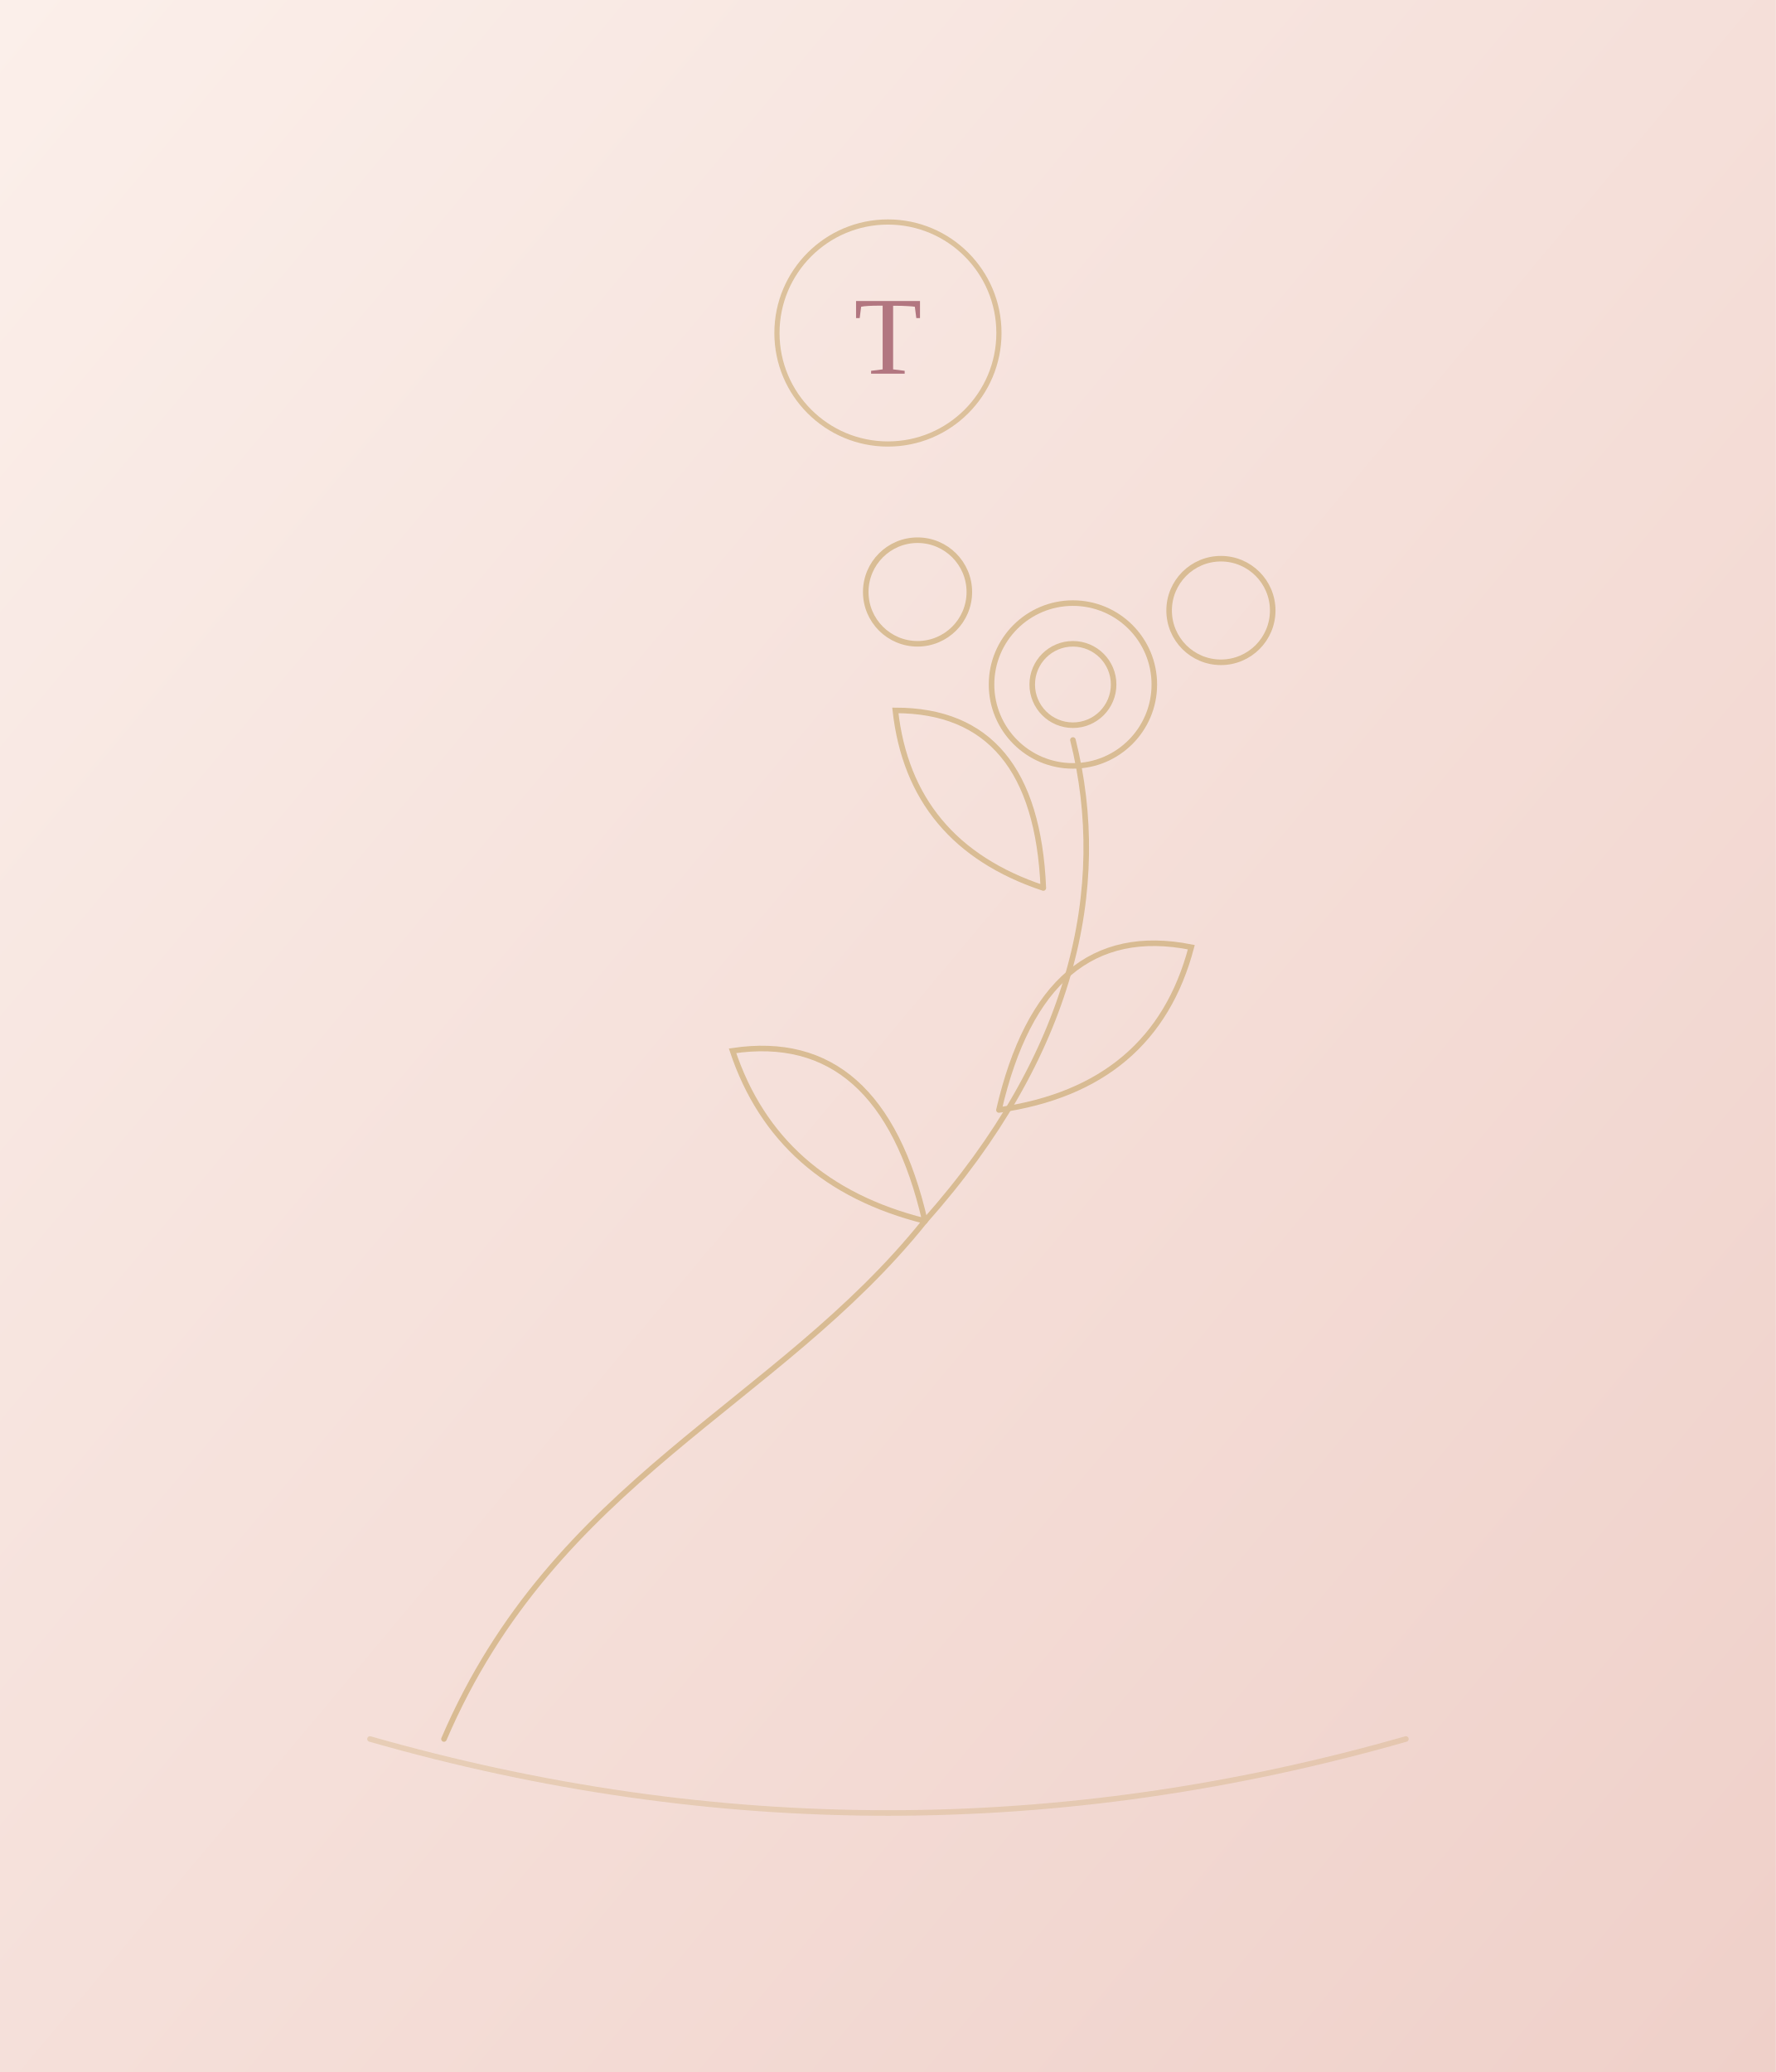
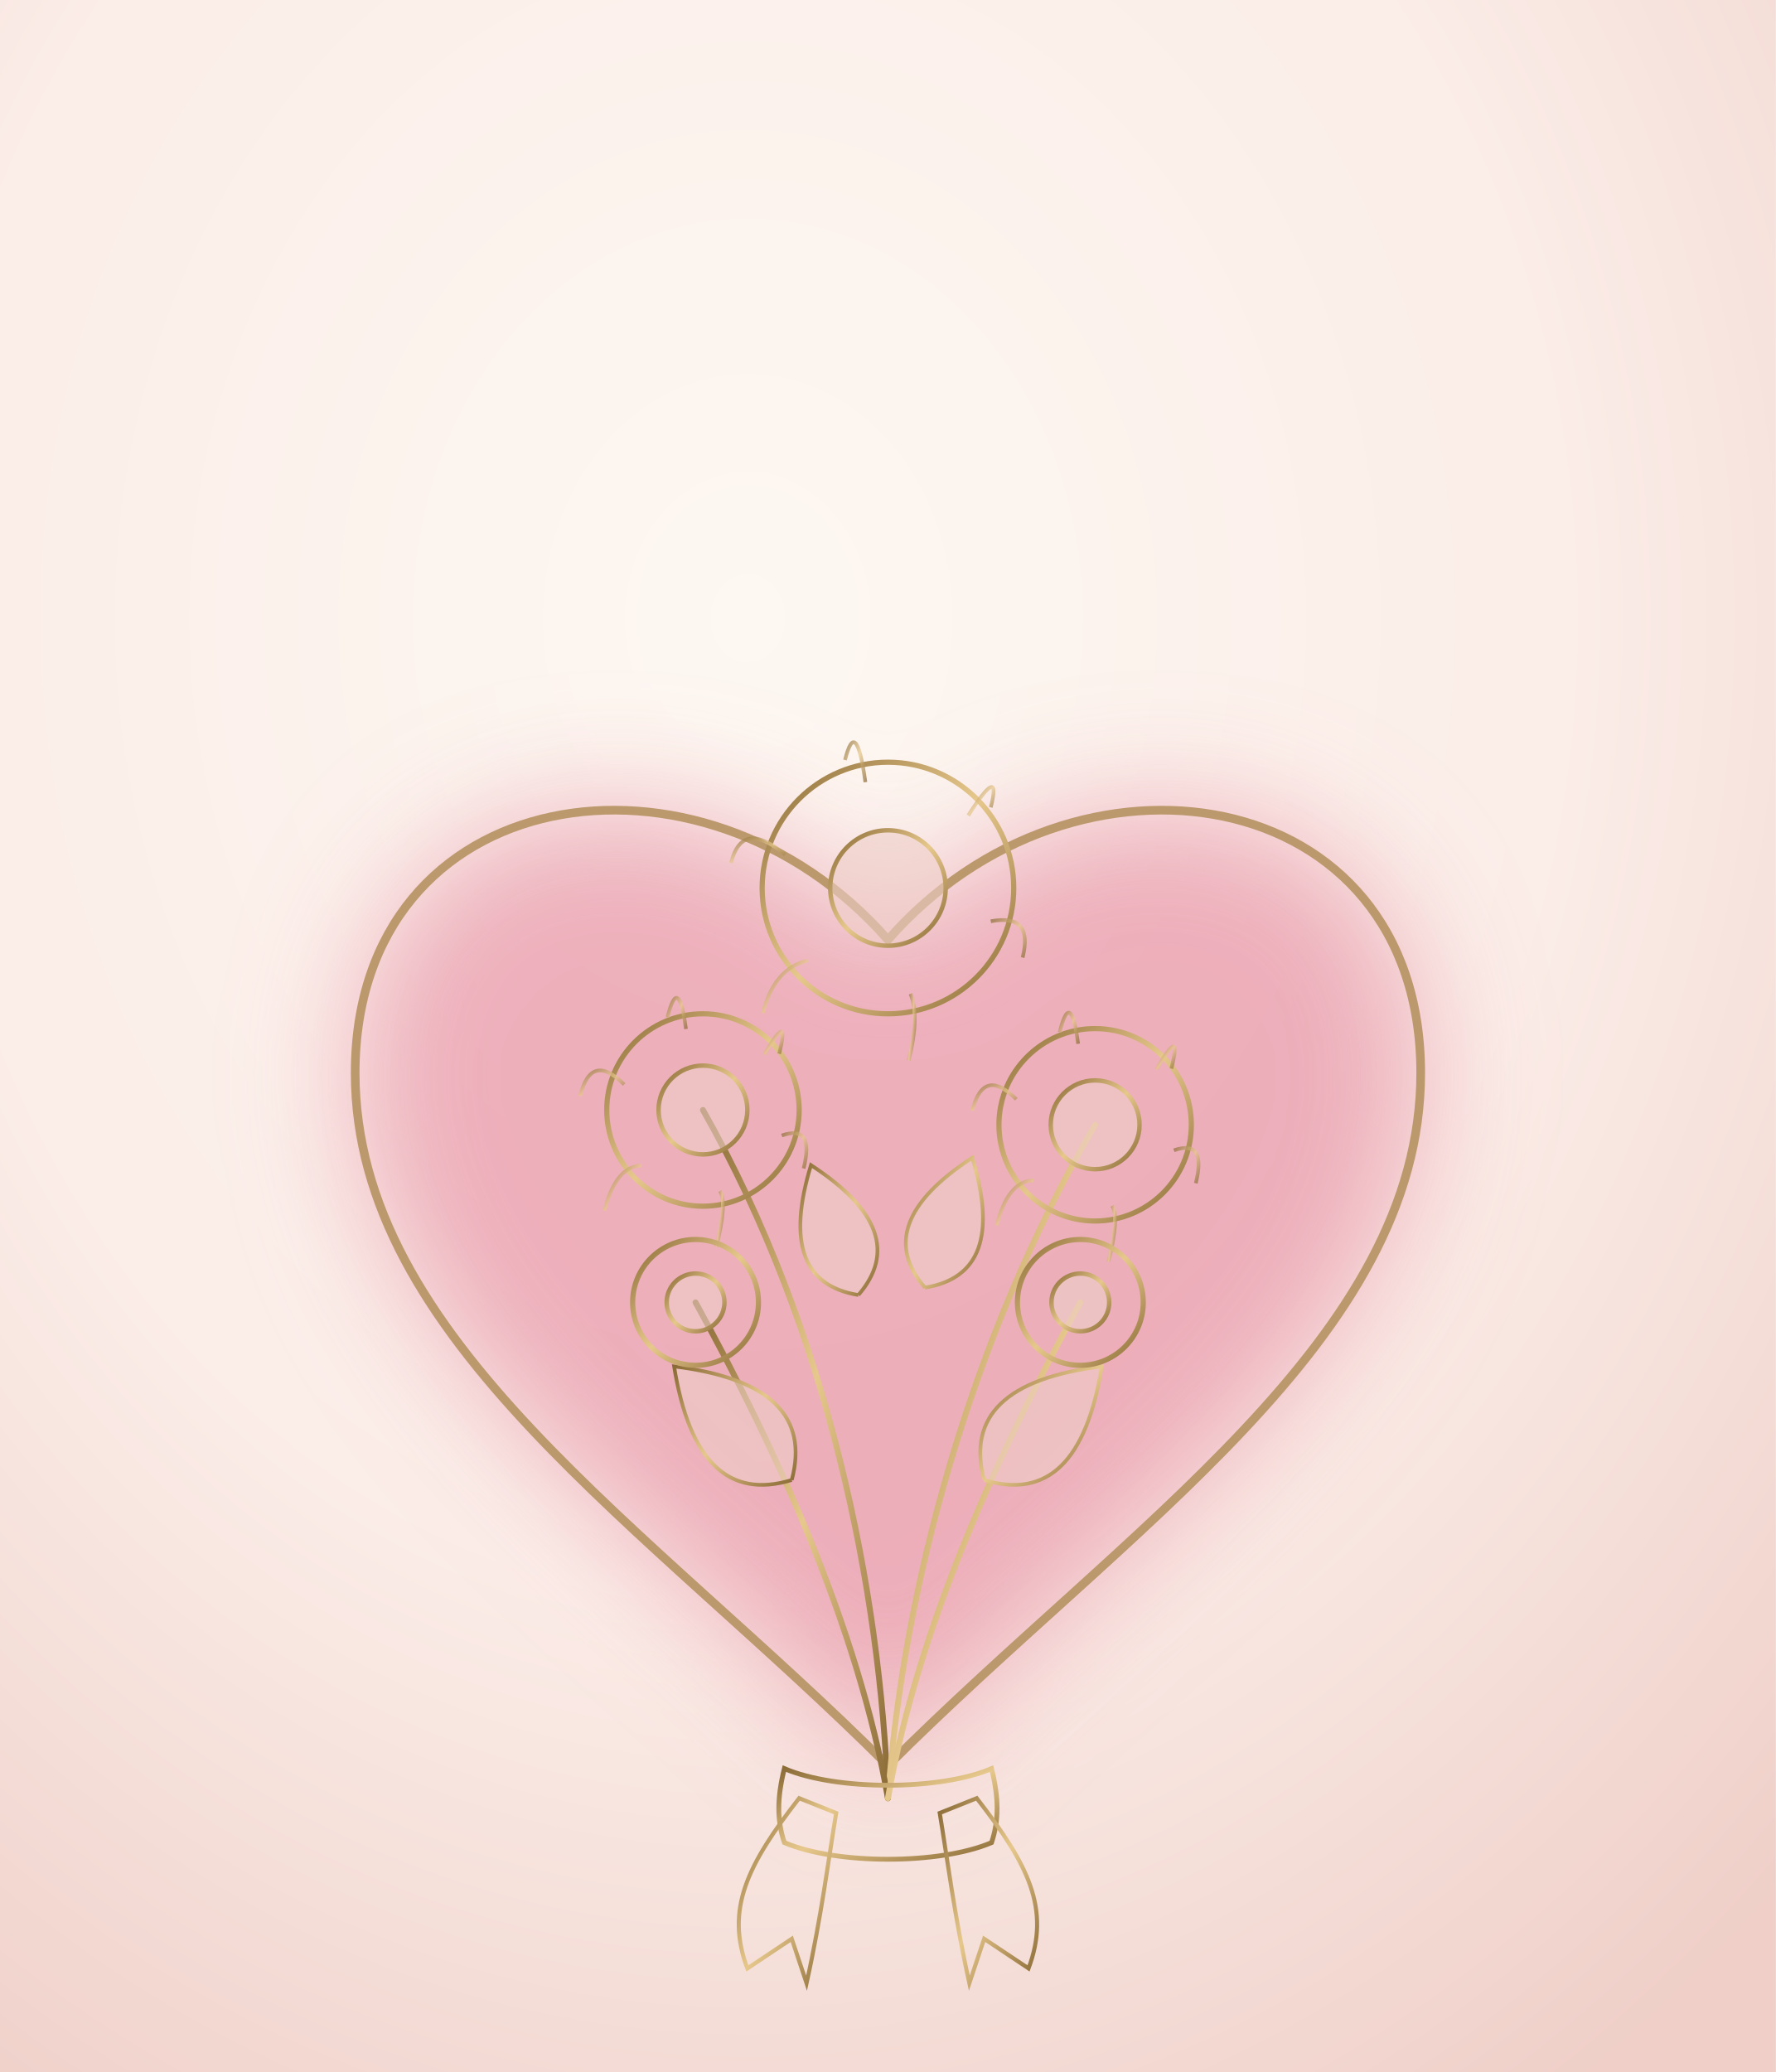
- <svg xmlns="http://www.w3.org/2000/svg" viewBox="0 0 480 560" role="img" aria-label="Decorative floral illustration">
+ <svg xmlns="http://www.w3.org/2000/svg" viewBox="0 0 480 560" width="480" height="560" role="img" aria-label="A delicate gold line-art bouquet resting in front of a softly glowing heart, in blush pink and gold tones">
  <defs>
-     <linearGradient id="bgs" x1="0" y1="0" x2="1" y2="1">
-       <stop offset="0" stop-color="#FBEFEA" />
-       <stop offset="1" stop-color="#EFD0C9" />
+     <radialGradient id="bgS" cx="42%" cy="30%" r="85%">
+       <stop offset="0" stop-color="#FDF8F2" />
+       <stop offset=".55" stop-color="#FBEDE8" />
+       <stop offset="1" stop-color="#EFCFC8" />
+     </radialGradient>
+     <linearGradient id="goldL" x1="0" y1="0" x2="1" y2="1">
+       <stop offset="0" stop-color="#8A6A35" />
+       <stop offset=".5" stop-color="#E7C88C" />
+       <stop offset="1" stop-color="#8A6A35" />
    </linearGradient>
+     <filter id="heartBlur" x="-60%" y="-60%" width="220%" height="220%">
+       <feGaussianBlur stdDeviation="4.5" />
+     </filter>
  </defs>
-   <rect width="480" height="560" fill="url(#bgs)" />
-   <g fill="none" stroke="#C9A96E" stroke-width="1.5" opacity="0.65" stroke-linecap="round">
-     <path d="M120 470 C 150 400, 210 380, 250 330" />
-     <path d="M250 330 C 290 285, 300 240, 290 200" />
-     <path d="M250 330 q -40 -10 -52 -46 q 40 -6 52 46" />
-     <path d="M270 300 q 42 -6 52 -44 q -40 -8 -52 44" />
-     <path d="M282 240 q -36 -12 -40 -48 q 38 0 40 48" />
-     <circle cx="290" cy="185" r="22" />
-     <circle cx="290" cy="185" r="11" />
-     <circle cx="248" cy="160" r="14" />
-     <circle cx="330" cy="165" r="14" />
-     <path d="M100 470 q 140 40 280 0" opacity="0.5" />
+   <rect width="480" height="560" fill="url(#bgS)" />
+   <g transform="translate(240,290) scale(3.6)">
+     <g class="heartpulse">
+       <path d="M0,-10 C-14,-26 -40,-22 -40,0 C-40,20 -18,34 0,52 C18,34 40,20 40,0 C40,-22 14,-26 0,-10 Z" fill="#E3839A" opacity=".6" filter="url(#heartBlur)" />
+       <path d="M0,-10 C-14,-26 -40,-22 -40,0 C-40,20 -18,34 0,52 C18,34 40,20 40,0 C40,-22 14,-26 0,-10 Z" fill="none" stroke="#B99668" stroke-width=".65" opacity=".95" />
+     </g>
  </g>
-   <g font-family="Georgia, 'Times New Roman', serif" text-anchor="middle">
-     <circle cx="240" cy="90" r="30" fill="none" stroke="#C9A96E" opacity="0.6" stroke-width="1.4" />
-     <text x="240" y="101" font-size="30" fill="#B27680">T</text>
+   <path class="draw" style="animation-delay:0.15s" d="M240,486 C238,430 224,360 190,300" fill="none" stroke="url(#goldL)" stroke-width="1.6" stroke-linecap="round" pathLength="1" />
+   <path class="draw" style="animation-delay:0.25s" d="M240,486 C240,420 240,340 240,240" fill="none" stroke="url(#goldL)" stroke-width="1.6" stroke-linecap="round" pathLength="1" />
+   <path class="draw" style="animation-delay:0.15s" d="M240,486 C244,430 262,362 296,304" fill="none" stroke="url(#goldL)" stroke-width="1.6" stroke-linecap="round" pathLength="1" />
+   <path class="draw" style="animation-delay:0.35s" d="M240,486 C232,440 210,392 188,352" fill="none" stroke="url(#goldL)" stroke-width="1.6" stroke-linecap="round" pathLength="1" />
+   <path class="draw" style="animation-delay:0.35s" d="M240,486 C248,440 270,392 292,352" fill="none" stroke="url(#goldL)" stroke-width="1.6" stroke-linecap="round" pathLength="1" />
+   <path class="p" style="animation-delay:0.90s;transform-origin:214px 400px" d="M214,400 Q220.9,374.1 182.2,369.3 Q188.4,407.8 214,400" fill="#EFCFC8" fill-opacity=".55" stroke="url(#goldL)" stroke-width="1" />
+   <path class="p" style="animation-delay:0.95s;transform-origin:266px 400px" d="M266,400 Q291.6,407.8 297.8,369.3 Q259.1,374.1 266,400" fill="#EFCFC8" fill-opacity=".55" stroke="url(#goldL)" stroke-width="1" />
+   <path class="p" style="animation-delay:1.00s;transform-origin:232px 350px" d="M232,350 Q246.8,332.9 219.2,314.9 Q209.6,346.4 232,350" fill="#EFCFC8" fill-opacity=".55" stroke="url(#goldL)" stroke-width="1" />
+   <path class="p" style="animation-delay:1.05s;transform-origin:250px 348px" d="M250,348 Q272.4,344.4 262.8,312.9 Q235.2,330.9 250,348" fill="#EFCFC8" fill-opacity=".55" stroke="url(#goldL)" stroke-width="1" />
+   <g class="p" style="animation-delay:1.15s;transform-origin:190px 300px">
+     <circle cx="190" cy="300" r="26" fill="none" stroke="url(#goldL)" stroke-width="1.4" />
+     <circle cx="190" cy="300" r="12" fill="#EFCFC8" fill-opacity=".6" stroke="url(#goldL)" stroke-width="1.2" />
+     <path d="M211.3,306.9 Q220.2,303.8 217.2,315.8" fill="none" stroke="url(#goldL)" stroke-width="1" opacity=".7" />
+     <path d="M194.6,321.9 Q196.6,325 193.6,337" fill="none" stroke="url(#goldL)" stroke-width="1" opacity=".7" />
+     <path d="M173.4,315 Q166.4,315.2 163.4,327.2" fill="none" stroke="url(#goldL)" stroke-width="1" opacity=".7" />
+     <path d="M168.7,293.1 Q159.8,284.2 156.8,296.2" fill="none" stroke="url(#goldL)" stroke-width="1" opacity=".7" />
+     <path d="M185.4,278.1 Q183.4,263 180.4,275" fill="none" stroke="url(#goldL)" stroke-width="1" opacity=".7" />
+     <path d="M206.6,285 Q213.6,272.8 210.6,284.8" fill="none" stroke="url(#goldL)" stroke-width="1" opacity=".7" />
  </g>
+   <g class="p" style="animation-delay:1.20s;transform-origin:296px 304px">
+     <circle cx="296" cy="304" r="26" fill="none" stroke="url(#goldL)" stroke-width="1.4" />
+     <circle cx="296" cy="304" r="12" fill="#EFCFC8" fill-opacity=".6" stroke="url(#goldL)" stroke-width="1.2" />
+     <path d="M317.3,310.9 Q326.2,307.8 323.2,319.8" fill="none" stroke="url(#goldL)" stroke-width="1" opacity=".7" />
+     <path d="M300.6,325.9 Q302.6,329 299.6,341" fill="none" stroke="url(#goldL)" stroke-width="1" opacity=".7" />
+     <path d="M279.4,319 Q272.4,319.2 269.4,331.2" fill="none" stroke="url(#goldL)" stroke-width="1" opacity=".7" />
+     <path d="M274.7,297.1 Q265.8,288.2 262.8,300.2" fill="none" stroke="url(#goldL)" stroke-width="1" opacity=".7" />
+     <path d="M291.4,282.1 Q289.4,267 286.4,279" fill="none" stroke="url(#goldL)" stroke-width="1" opacity=".7" />
+     <path d="M312.6,289 Q319.6,276.8 316.6,288.8" fill="none" stroke="url(#goldL)" stroke-width="1" opacity=".7" />
+   </g>
+   <g class="p" style="animation-delay:1.30s;transform-origin:188px 352px">
+     <circle cx="188" cy="352" r="17" fill="none" stroke="url(#goldL)" stroke-width="1.4" />
+     <circle cx="188" cy="352" r="7.8" fill="#EFCFC8" fill-opacity=".6" stroke="url(#goldL)" stroke-width="1.2" />
+   </g>
+   <g class="p" style="animation-delay:1.32s;transform-origin:292px 352px">
+     <circle cx="292" cy="352" r="17" fill="none" stroke="url(#goldL)" stroke-width="1.4" />
+     <circle cx="292" cy="352" r="7.8" fill="#EFCFC8" fill-opacity=".6" stroke="url(#goldL)" stroke-width="1.2" />
+   </g>
+   <g class="p" style="animation-delay:1.40s;transform-origin:240px 240px">
+     <circle cx="240" cy="240" r="34" fill="none" stroke="url(#goldL)" stroke-width="1.4" />
+     <circle cx="240" cy="240" r="15.6" fill="#EFCFC8" fill-opacity=".6" stroke="url(#goldL)" stroke-width="1.2" />
+     <path d="M267.8,249 Q279.4,246.8 276.4,258.8" fill="none" stroke="url(#goldL)" stroke-width="1" opacity=".7" />
+     <path d="M246.1,268.6 Q248.6,274.6 245.6,286.6" fill="none" stroke="url(#goldL)" stroke-width="1" opacity=".7" />
+     <path d="M218.3,259.6 Q209.2,261.8 206.2,273.8" fill="none" stroke="url(#goldL)" stroke-width="1" opacity=".7" />
+     <path d="M212.2,231 Q200.6,221.2 197.6,233.2" fill="none" stroke="url(#goldL)" stroke-width="1" opacity=".7" />
+     <path d="M233.9,211.4 Q231.4,193.4 228.4,205.4" fill="none" stroke="url(#goldL)" stroke-width="1" opacity=".7" />
+     <path d="M261.7,220.4 Q270.8,206.2 267.8,218.2" fill="none" stroke="url(#goldL)" stroke-width="1" opacity=".7" />
+   </g>
+   <g class="draw" style="animation-delay:1.75s">
+     <path d="M212,478C226,484 254,484 268,478C270,486 270,492 268,498C254,504 226,504 212,498C210,492 210,486 212,478Z" fill="none" stroke="url(#goldL)" stroke-width="1.3" pathLength="1" />
+     <path d="M216,486C202,504 196,516 202,532L214,524 218,536C222,518 224,502 226,490Z" fill="none" stroke="url(#goldL)" stroke-width="1.1" pathLength="1" />
+     <path d="M264,486C278,504 284,516 278,532L266,524 262,536C258,518 256,502 254,490Z" fill="none" stroke="url(#goldL)" stroke-width="1.1" pathLength="1" />
+   </g>
+   <g transform="translate(148,214) scale(6)">
+     <g class="spark" style="animation-delay:2.20s">
+       <path d="M0,-1 L.22,-.22 L1,0 L.22,.22 L0,1 L-.22,.22 L-1,0 L-.22,-.22Z" fill="#E7C88C" />
+     </g>
+   </g>
+   <g transform="translate(338,224) scale(5.5)">
+     <g class="spark" style="animation-delay:3.50s">
+       <path d="M0,-1 L.22,-.22 L1,0 L.22,.22 L0,1 L-.22,.22 L-1,0 L-.22,-.22Z" fill="#E7C88C" />
+     </g>
+   </g>
+   <g transform="translate(240,158) scale(5)">
+     <g class="spark" style="animation-delay:4.50s">
+       <path d="M0,-1 L.22,-.22 L1,0 L.22,.22 L0,1 L-.22,.22 L-1,0 L-.22,-.22Z" fill="#E7C88C" />
+     </g>
+   </g>
+   <style>
+ .spark{opacity:0}
+ @media (prefers-reduced-motion:no-preference){
+  .draw{stroke-dasharray:1;stroke-dashoffset:1;
+    animation:draw 1.1s cubic-bezier(.22,.8,.3,1) both}
+  @keyframes draw{to{stroke-dashoffset:0}}
+  .p{transform-box:fill-box;
+     animation:bloom .7s cubic-bezier(.28,1.5,.5,1) both}
+  @keyframes bloom{0%{transform:scale(.2);opacity:0}
+    60%{opacity:1}100%{transform:scale(1);opacity:1}}
+  .heartpulse{transform-box:fill-box;transform-origin:50% 50%;
+    animation:pulse 4.4s ease-in-out infinite}
+  @keyframes pulse{0%,100%{transform:scale(1)}50%{transform:scale(1.05)}}
+  .spark{transform-box:fill-box;transform-origin:center;
+    animation:spark 3.6s ease-in-out infinite both}
+  @keyframes spark{0%,100%{opacity:0;transform:scale(.2) rotate(0)}
+    50%{opacity:.9;transform:scale(1) rotate(90deg)}}
+ }
+ </style>
</svg>
